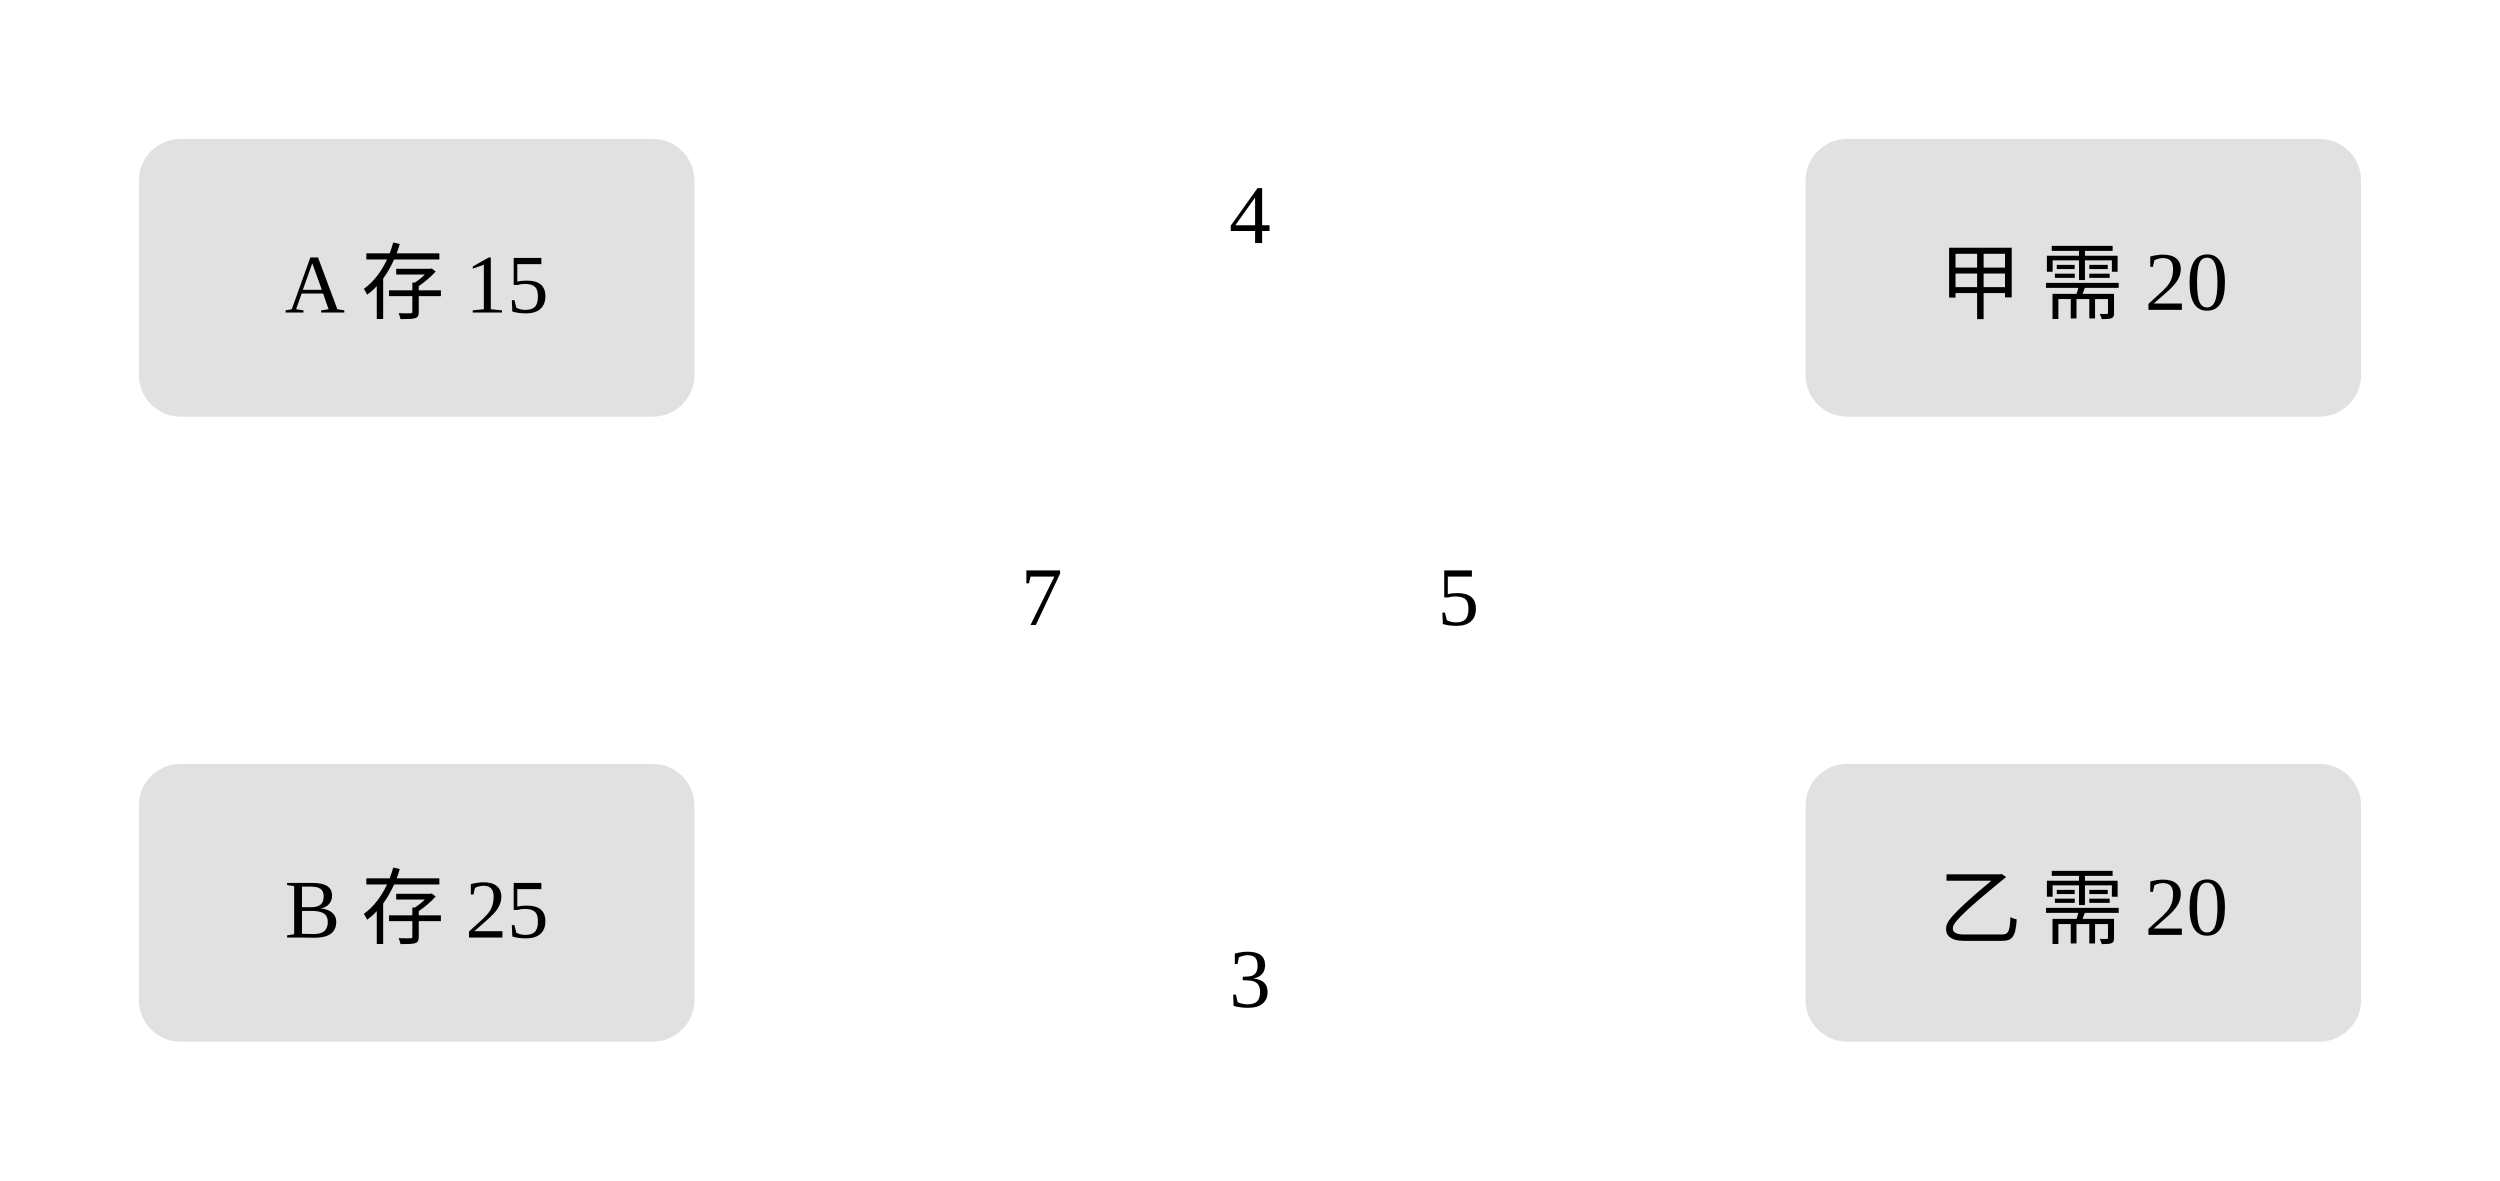
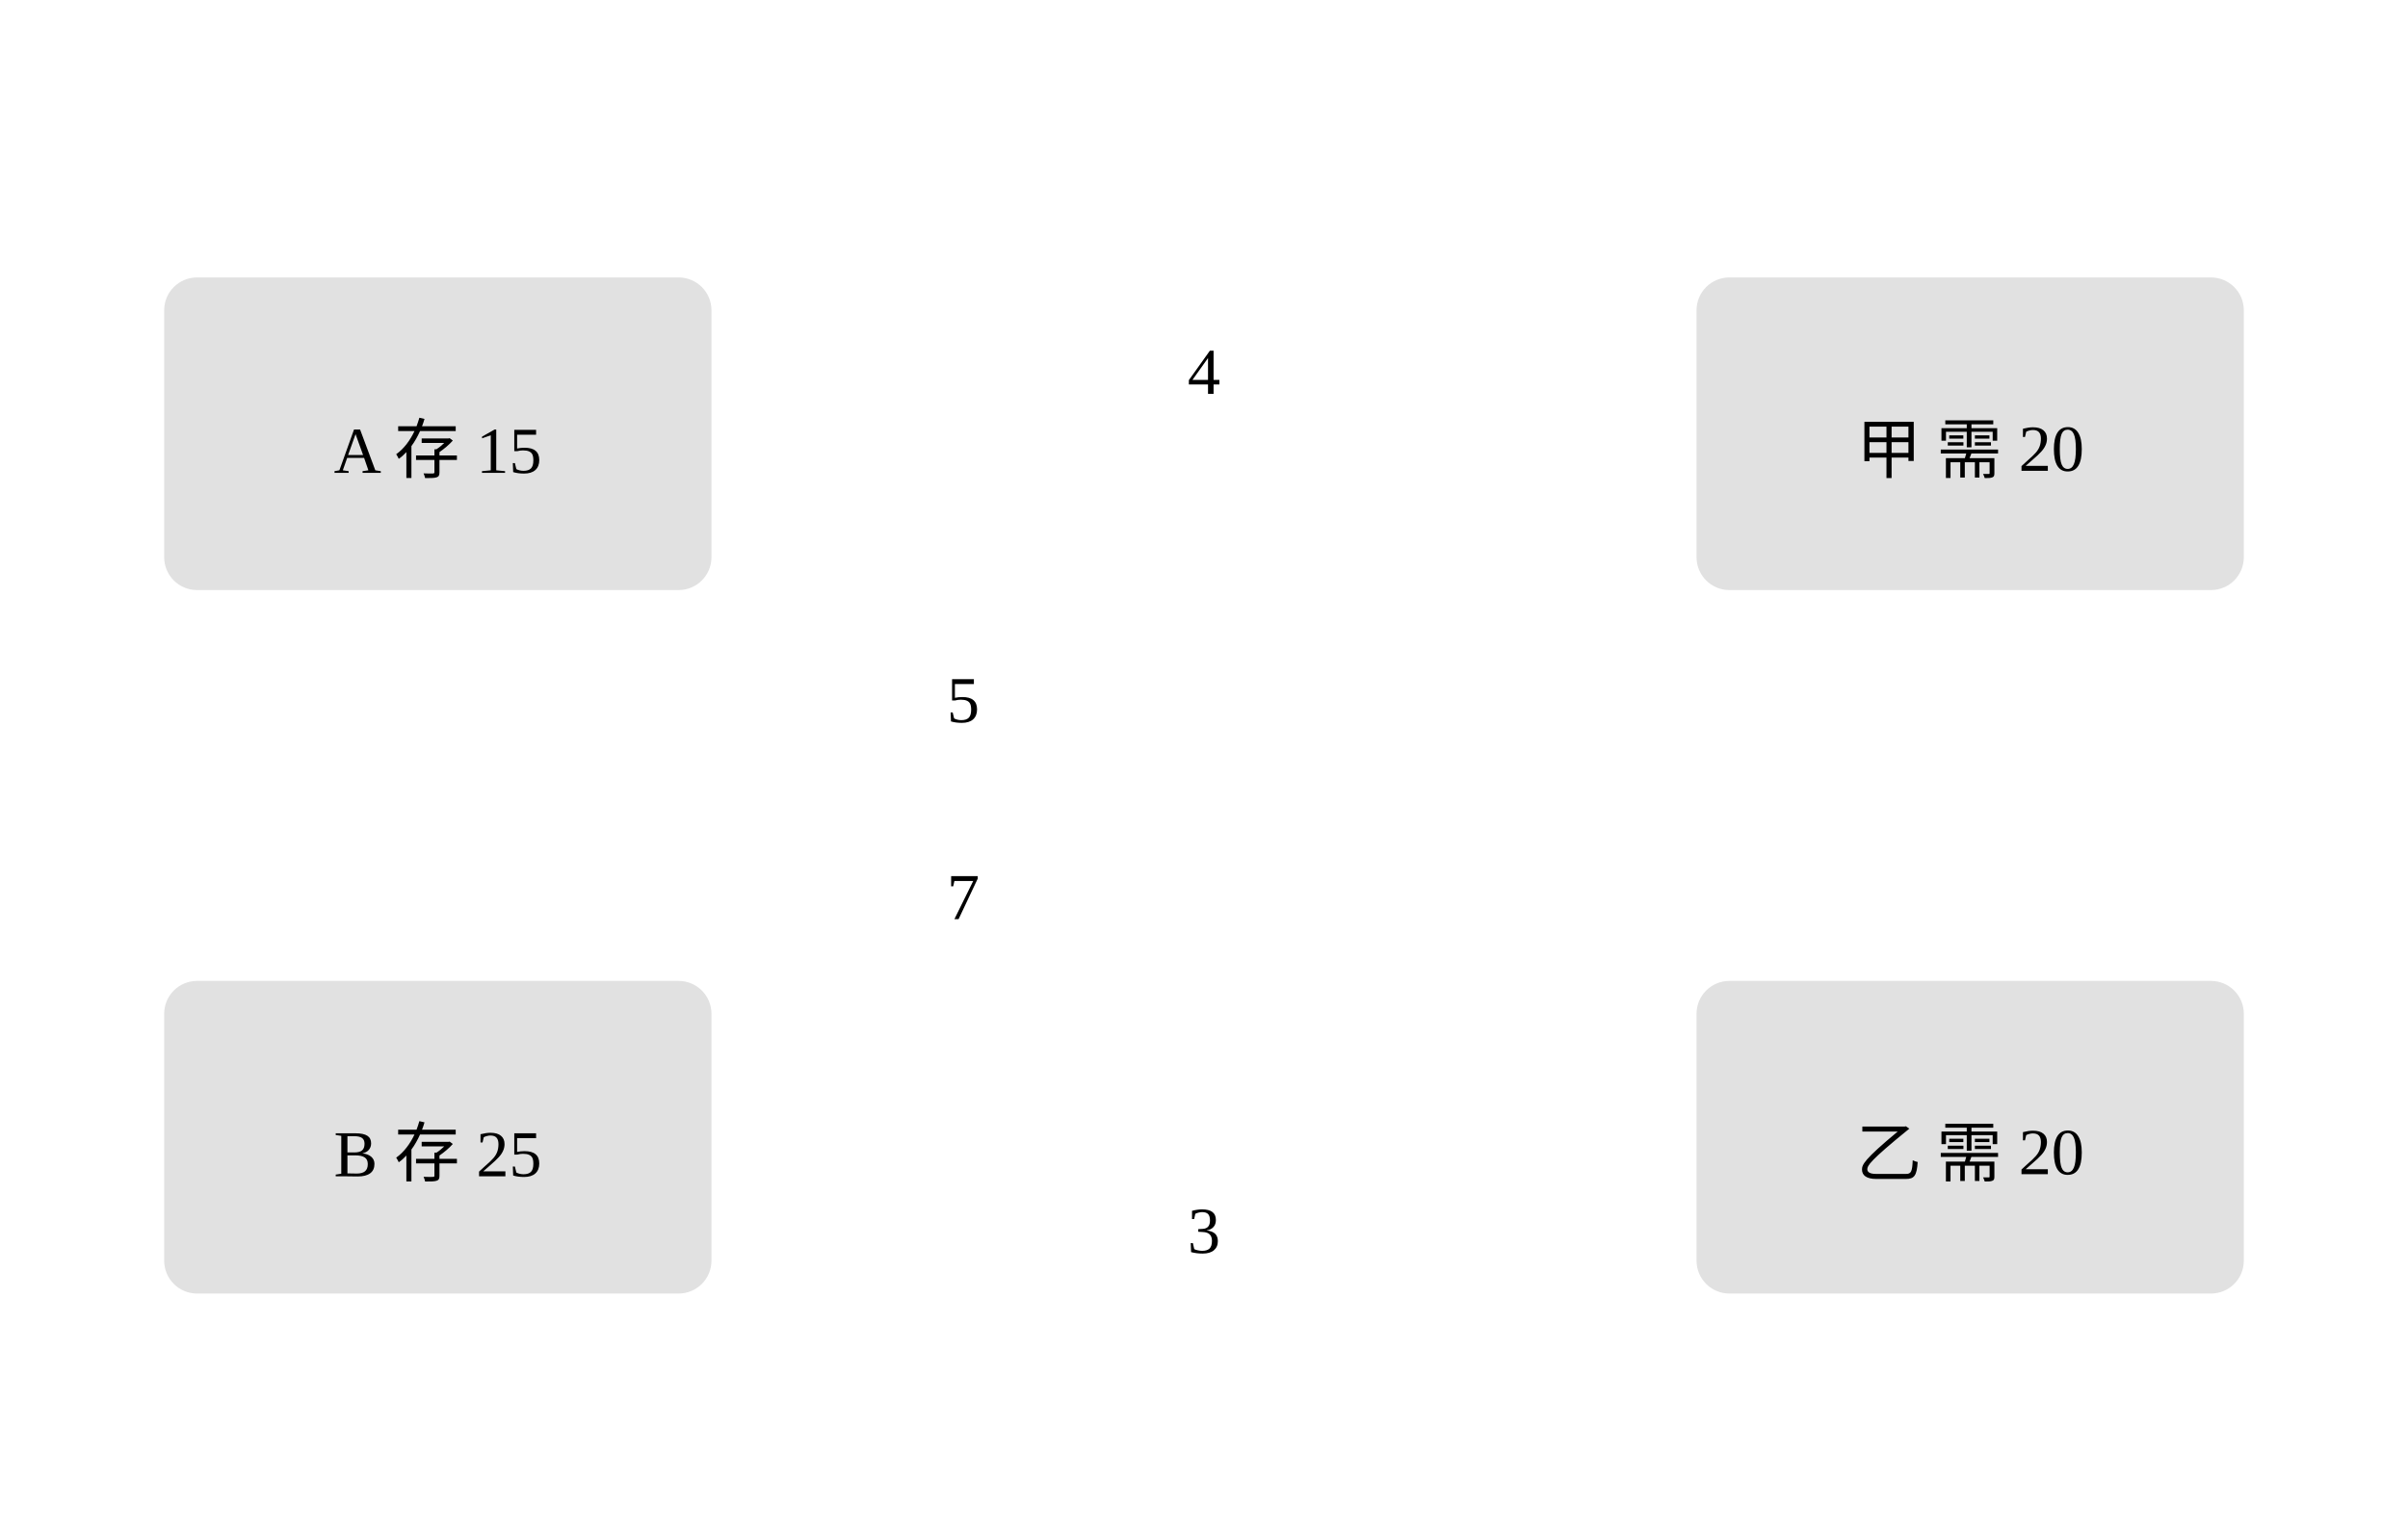
- <svg xmlns="http://www.w3.org/2000/svg" viewBox="0 0 360 170">
+ <svg xmlns="http://www.w3.org/2000/svg" viewBox="0 0 440 280">
  <g fill-opacity="0.12" class="stroke-current fill-current">
-     <rect x="20" y="20" width="80" height="40" rx="6" />
-     <rect x="20" y="110" width="80" height="40" rx="6" />
-     <rect x="260" y="20" width="80" height="40" rx="6" />
-     <rect x="260" y="110" width="80" height="40" rx="6" />
+     <rect x="30.00" y="50.71" width="100.00" height="57.14" rx="6" />
+     <rect x="30.00" y="179.29" width="100.00" height="57.14" rx="6" />
+     <rect x="310.00" y="50.71" width="100.00" height="57.14" rx="6" />
+     <rect x="310.00" y="179.29" width="100.00" height="57.14" rx="6" />
  </g>
  <g text-anchor="middle" class="fill-current">
-     <text x="60" y="45" text-anchor="middle">A 存 15</text>
-     <text x="60" y="135" text-anchor="middle">B 存 25</text>
-     <text x="300" y="45" text-anchor="middle">甲 需 20</text>
-     <text x="300" y="135" text-anchor="middle">乙 需 20</text>
+     <text x="80.00" y="86.43" text-anchor="middle">A 存 15</text>
+     <text x="80.00" y="215.00" text-anchor="middle">B 存 25</text>
+     <text x="360.00" y="86.43" text-anchor="middle">甲 需 20</text>
+     <text x="360.00" y="215.00" text-anchor="middle">乙 需 20</text>
  </g>
  <g class="stroke-current fill-none">
-     <line x1="100" y1="40" x2="260" y2="40" />
-     <line x1="100" y1="40" x2="260" y2="130" />
-     <line x1="100" y1="130" x2="260" y2="40" />
-     <line x1="100" y1="130" x2="260" y2="130" />
+     <line x1="130.00" y1="79.29" x2="310.00" y2="79.29" />
+     <line x1="130.00" y1="79.29" x2="310.00" y2="207.86" />
+     <line x1="130.00" y1="207.86" x2="310.00" y2="79.29" />
+     <line x1="130.00" y1="207.86" x2="310.00" y2="207.86" />
  </g>
  <g text-anchor="middle" class="fill-current">
-     <text x="180" y="35" text-anchor="middle">4</text>
-     <text x="150" y="90" text-anchor="middle">7</text>
-     <text x="210" y="90" text-anchor="middle">5</text>
-     <text x="180" y="145" text-anchor="middle">3</text>
+     <text x="220.00" y="72" text-anchor="middle">4</text>
+     <text x="176.00" y="168" text-anchor="middle">7</text>
+     <text x="176.00" y="132" text-anchor="middle">5</text>
+     <text x="220.00" y="229" text-anchor="middle">3</text>
  </g>
</svg>
